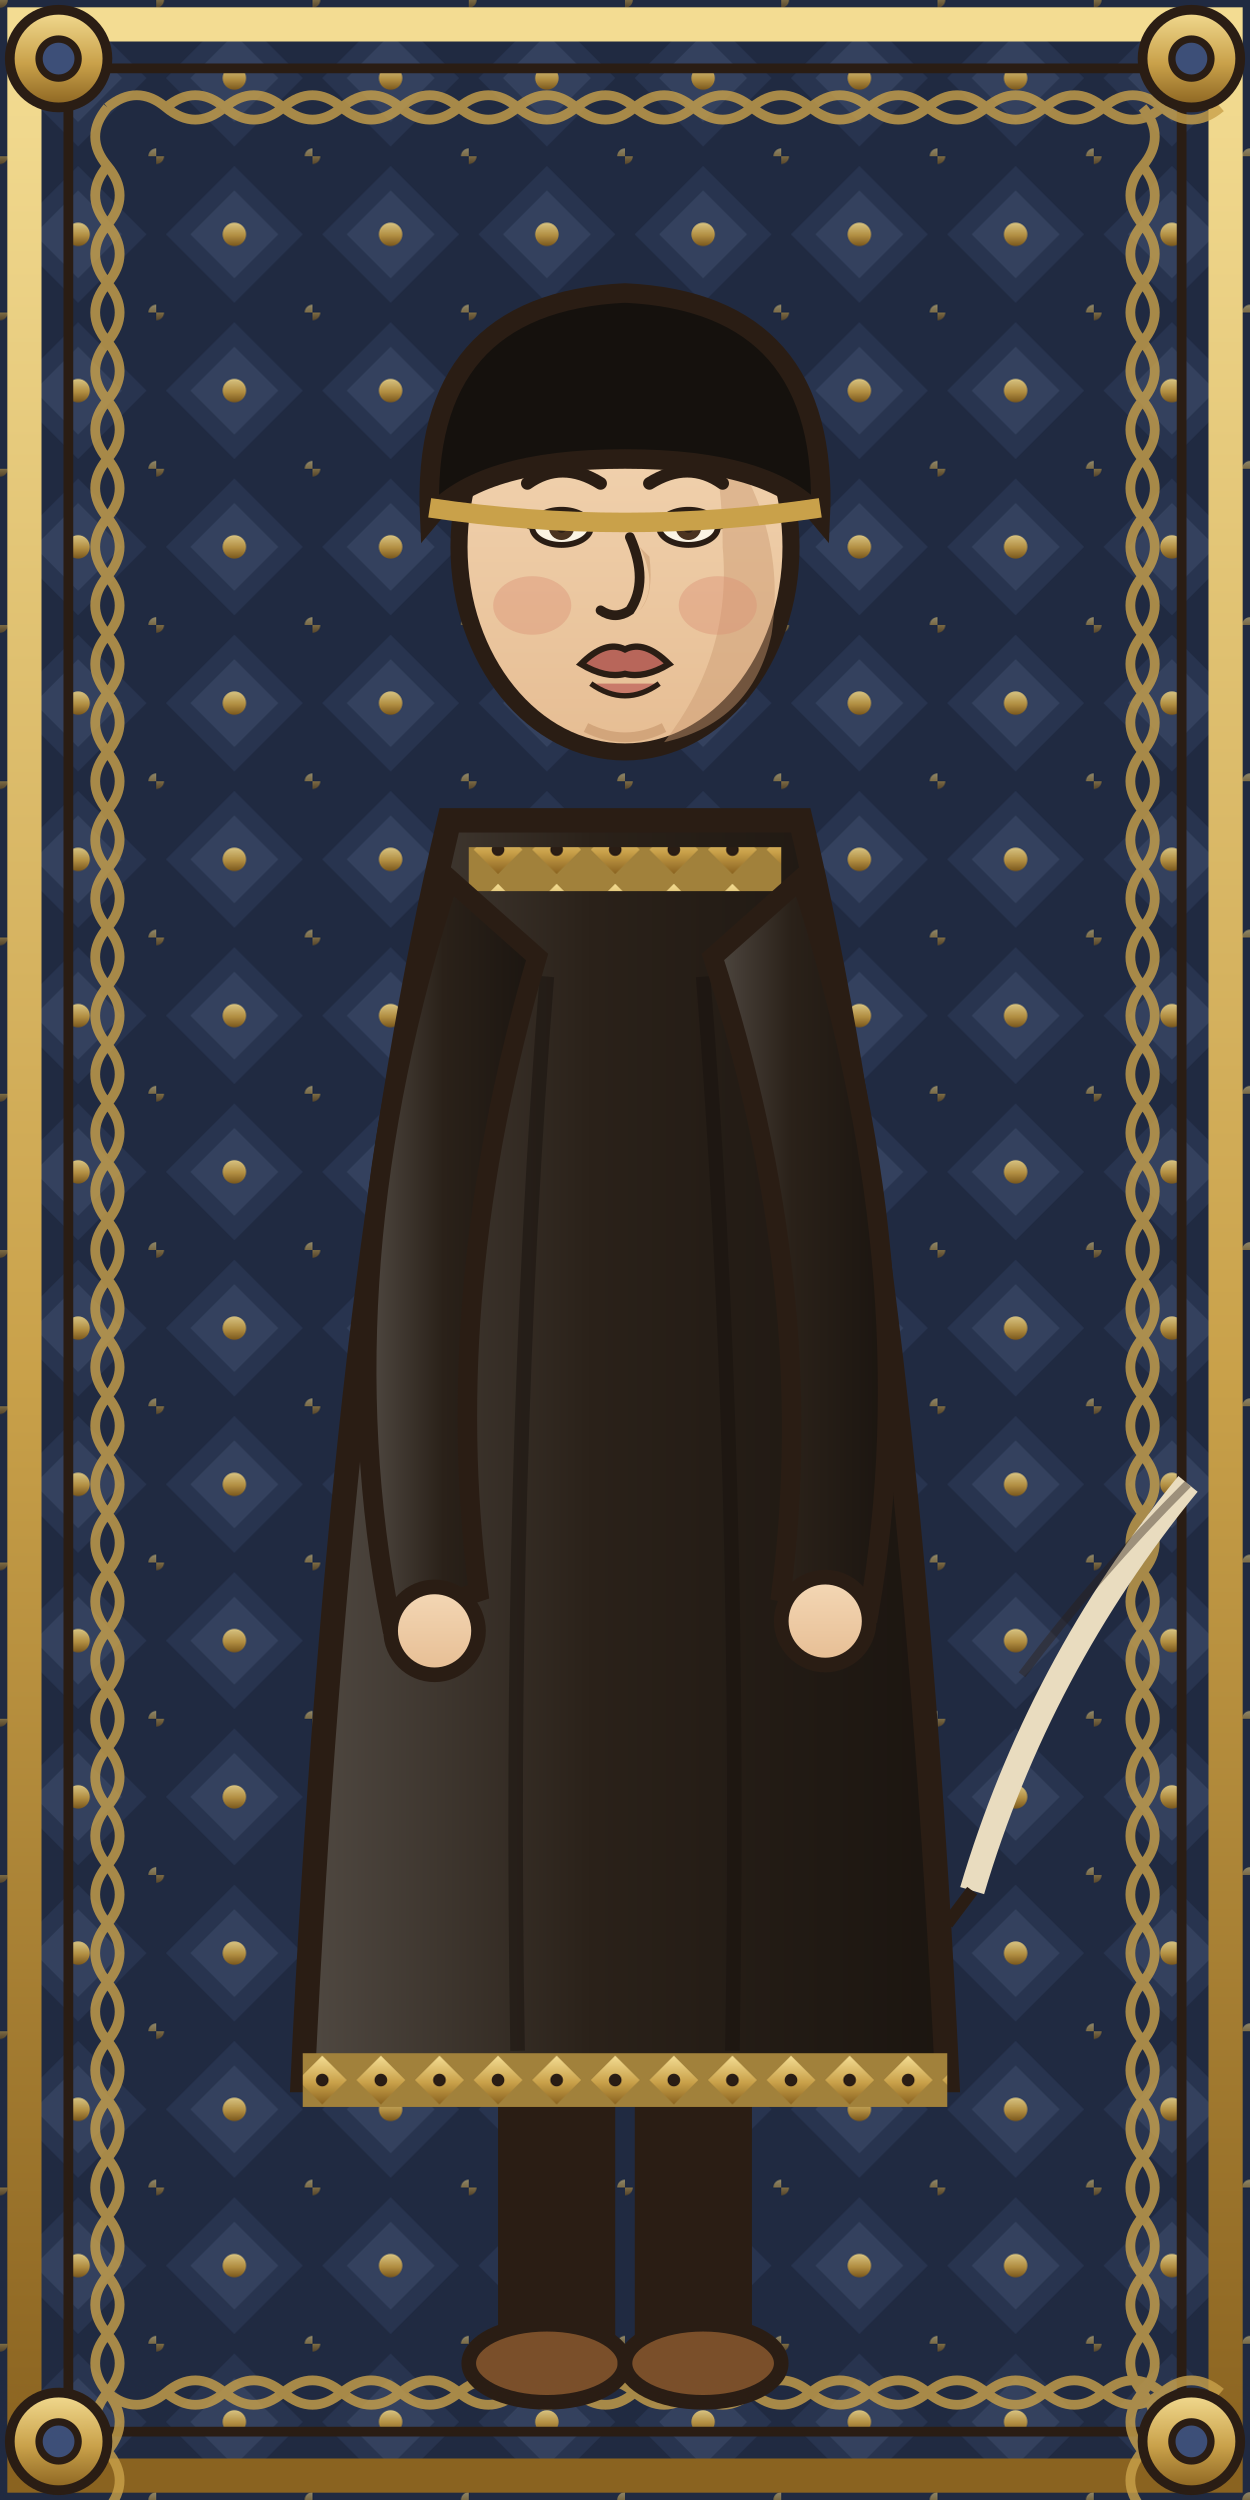
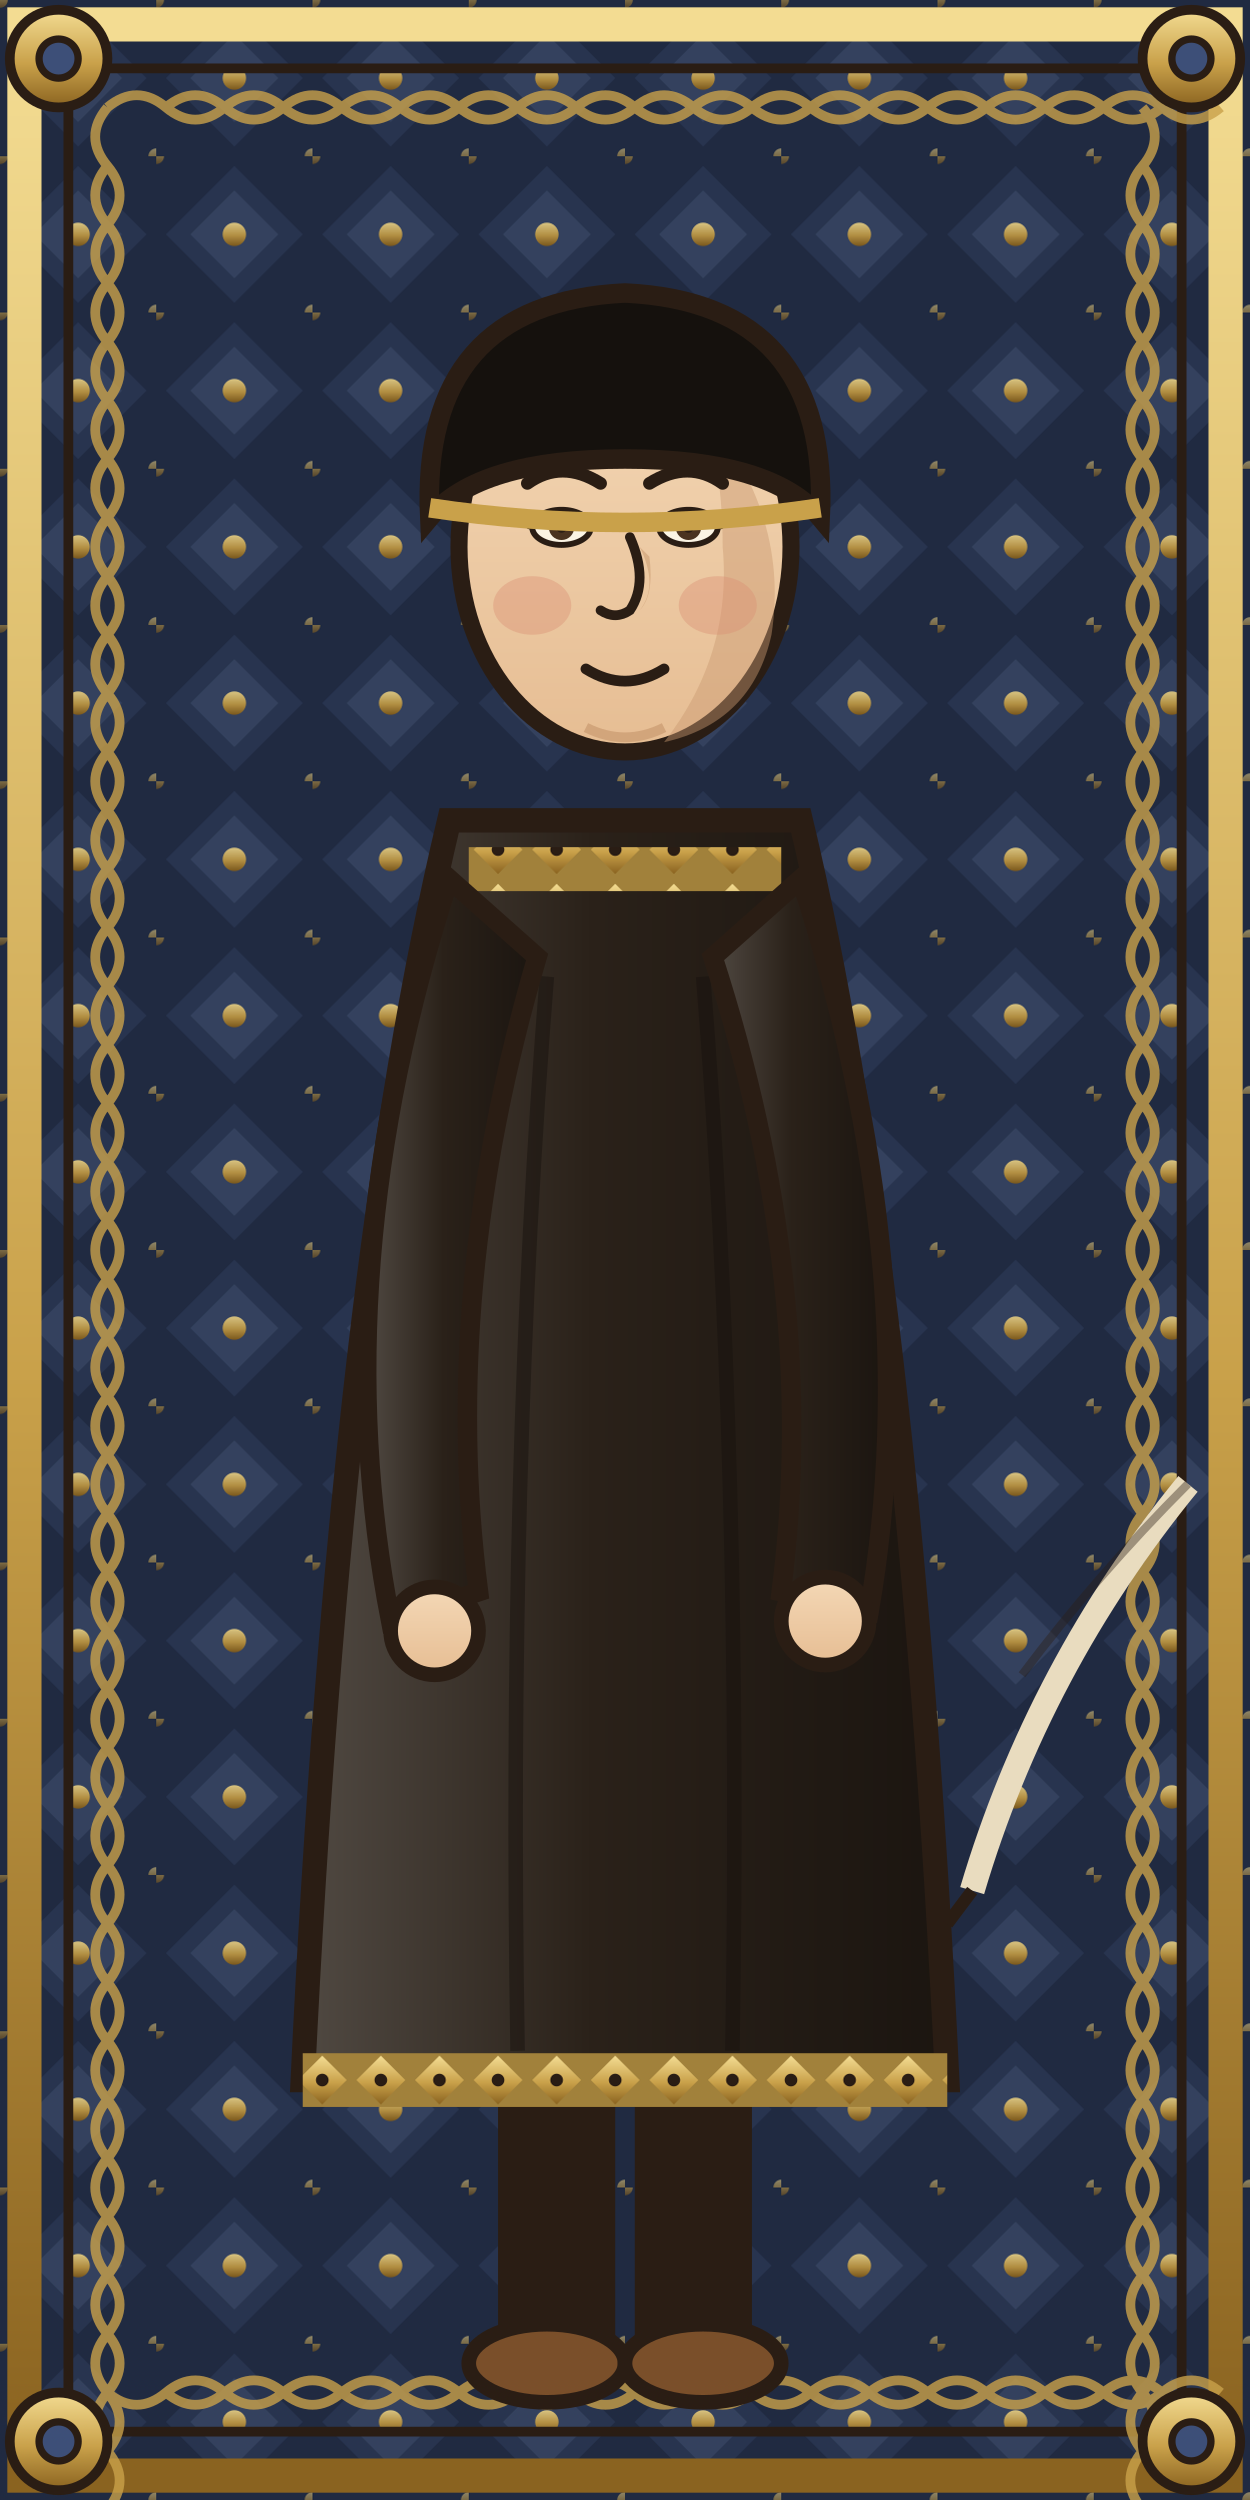
<svg xmlns="http://www.w3.org/2000/svg" viewBox="0 0 256 512" width="256" height="512">
  <defs>
    <linearGradient id="gold" x1="0" y1="0" x2="0" y2="1">
      <stop offset="0" stop-color="#f3dc92" />
      <stop offset="0.55" stop-color="#c9a14a" />
      <stop offset="1" stop-color="#8a6320" />
    </linearGradient>
    <linearGradient id="steel" x1="0" y1="0" x2="1" y2="1">
      <stop offset="0" stop-color="#eef1f4" />
      <stop offset="0.5" stop-color="#8a8f96" />
      <stop offset="1" stop-color="#4b5058" />
    </linearGradient>
    <linearGradient id="skin" x1="0" y1="0" x2="0" y2="1">
      <stop offset="0" stop-color="#f4d8b6" />
      <stop offset="1" stop-color="#e6bd93" />
    </linearGradient>
    <linearGradient id="parch" x1="0" y1="0" x2="0" y2="1">
      <stop offset="0" stop-color="#f4ead2" />
      <stop offset="1" stop-color="#e9dcbf" />
    </linearGradient>
  </defs>
  <defs>
    <linearGradient id="robe" x1="0" y1="0" x2="1" y2="0">
      <stop offset="0" stop-color="#504942" />
      <stop offset="0.45" stop-color="#2a2119" />
      <stop offset="1" stop-color="#1b1510" />
    </linearGradient>
    <pattern id="emb" width="12" height="12" patternUnits="userSpaceOnUse">
      <rect width="12" height="12" fill="#a1813b" />
      <path d="M6 1 L11 6 L6 11 L1 6 Z" fill="url(#gold)" />
      <circle cx="6" cy="6" r="1.3" fill="#2a1d14" />
    </pattern>
  </defs>
  <defs>
    <pattern id="field" width="32" height="32" patternUnits="userSpaceOnUse">
      <rect width="32" height="32" fill="#24304a" />
      <path d="M16 2 L30 16 L16 30 L2 16 Z" fill="#344366" opacity="0.55" />
      <path d="M16 7 L25 16 L16 25 L7 16 Z" fill="#506186" opacity="0.4" />
      <circle cx="16" cy="16" r="2.4" fill="url(#gold)" />
      <circle cx="0" cy="0" r="1.6" fill="url(#gold)" opacity="0.6" />
      <circle cx="32" cy="32" r="1.6" fill="url(#gold)" opacity="0.6" />
    </pattern>
  </defs>
  <rect x="0" y="0" width="256" height="512" fill="url(#field)" />
  <rect x="0" y="0" width="256" height="512" fill="#000" opacity="0.12" />
  <rect x="5" y="5" width="246" height="502" fill="none" stroke="url(#gold)" stroke-width="7" />
  <rect x="14" y="14" width="228" height="484" fill="none" stroke="#2a1d14" stroke-width="2" />
  <path d="M22 22 q6 -5 12 0 t12 0 M22 490 q6 5 12 0 t12 0 M34 22 q6 -5 12 0 t12 0 M34 490 q6 5 12 0 t12 0 M46 22 q6 -5 12 0 t12 0 M46 490 q6 5 12 0 t12 0 M58 22 q6 -5 12 0 t12 0 M58 490 q6 5 12 0 t12 0 M70 22 q6 -5 12 0 t12 0 M70 490 q6 5 12 0 t12 0 M82 22 q6 -5 12 0 t12 0 M82 490 q6 5 12 0 t12 0 M94 22 q6 -5 12 0 t12 0 M94 490 q6 5 12 0 t12 0 M106 22 q6 -5 12 0 t12 0 M106 490 q6 5 12 0 t12 0 M118 22 q6 -5 12 0 t12 0 M118 490 q6 5 12 0 t12 0 M130 22 q6 -5 12 0 t12 0 M130 490 q6 5 12 0 t12 0 M142 22 q6 -5 12 0 t12 0 M142 490 q6 5 12 0 t12 0 M154 22 q6 -5 12 0 t12 0 M154 490 q6 5 12 0 t12 0 M166 22 q6 -5 12 0 t12 0 M166 490 q6 5 12 0 t12 0 M178 22 q6 -5 12 0 t12 0 M178 490 q6 5 12 0 t12 0 M190 22 q6 -5 12 0 t12 0 M190 490 q6 5 12 0 t12 0 M202 22 q6 -5 12 0 t12 0 M202 490 q6 5 12 0 t12 0 M214 22 q6 -5 12 0 t12 0 M214 490 q6 5 12 0 t12 0 M226 22 q6 -5 12 0 t12 0 M226 490 q6 5 12 0 t12 0 M22 22 q-5 6 0 12 t0 12 M234 22 q5 6 0 12 t0 12 M22 34 q-5 6 0 12 t0 12 M234 34 q5 6 0 12 t0 12 M22 46 q-5 6 0 12 t0 12 M234 46 q5 6 0 12 t0 12 M22 58 q-5 6 0 12 t0 12 M234 58 q5 6 0 12 t0 12 M22 70 q-5 6 0 12 t0 12 M234 70 q5 6 0 12 t0 12 M22 82 q-5 6 0 12 t0 12 M234 82 q5 6 0 12 t0 12 M22 94 q-5 6 0 12 t0 12 M234 94 q5 6 0 12 t0 12 M22 106 q-5 6 0 12 t0 12 M234 106 q5 6 0 12 t0 12 M22 118 q-5 6 0 12 t0 12 M234 118 q5 6 0 12 t0 12 M22 130 q-5 6 0 12 t0 12 M234 130 q5 6 0 12 t0 12 M22 142 q-5 6 0 12 t0 12 M234 142 q5 6 0 12 t0 12 M22 154 q-5 6 0 12 t0 12 M234 154 q5 6 0 12 t0 12 M22 166 q-5 6 0 12 t0 12 M234 166 q5 6 0 12 t0 12 M22 178 q-5 6 0 12 t0 12 M234 178 q5 6 0 12 t0 12 M22 190 q-5 6 0 12 t0 12 M234 190 q5 6 0 12 t0 12 M22 202 q-5 6 0 12 t0 12 M234 202 q5 6 0 12 t0 12 M22 214 q-5 6 0 12 t0 12 M234 214 q5 6 0 12 t0 12 M22 226 q-5 6 0 12 t0 12 M234 226 q5 6 0 12 t0 12 M22 238 q-5 6 0 12 t0 12 M234 238 q5 6 0 12 t0 12 M22 250 q-5 6 0 12 t0 12 M234 250 q5 6 0 12 t0 12 M22 262 q-5 6 0 12 t0 12 M234 262 q5 6 0 12 t0 12 M22 274 q-5 6 0 12 t0 12 M234 274 q5 6 0 12 t0 12 M22 286 q-5 6 0 12 t0 12 M234 286 q5 6 0 12 t0 12 M22 298 q-5 6 0 12 t0 12 M234 298 q5 6 0 12 t0 12 M22 310 q-5 6 0 12 t0 12 M234 310 q5 6 0 12 t0 12 M22 322 q-5 6 0 12 t0 12 M234 322 q5 6 0 12 t0 12 M22 334 q-5 6 0 12 t0 12 M234 334 q5 6 0 12 t0 12 M22 346 q-5 6 0 12 t0 12 M234 346 q5 6 0 12 t0 12 M22 358 q-5 6 0 12 t0 12 M234 358 q5 6 0 12 t0 12 M22 370 q-5 6 0 12 t0 12 M234 370 q5 6 0 12 t0 12 M22 382 q-5 6 0 12 t0 12 M234 382 q5 6 0 12 t0 12 M22 394 q-5 6 0 12 t0 12 M234 394 q5 6 0 12 t0 12 M22 406 q-5 6 0 12 t0 12 M234 406 q5 6 0 12 t0 12 M22 418 q-5 6 0 12 t0 12 M234 418 q5 6 0 12 t0 12 M22 430 q-5 6 0 12 t0 12 M234 430 q5 6 0 12 t0 12 M22 442 q-5 6 0 12 t0 12 M234 442 q5 6 0 12 t0 12 M22 454 q-5 6 0 12 t0 12 M234 454 q5 6 0 12 t0 12 M22 466 q-5 6 0 12 t0 12 M234 466 q5 6 0 12 t0 12 M22 478 q-5 6 0 12 t0 12 M234 478 q5 6 0 12 t0 12 M22 490 q-5 6 0 12 t0 12 M234 490 q5 6 0 12 t0 12" fill="none" stroke="#c9a14a" stroke-width="2" opacity="0.8" />
  <circle cx="12" cy="12" r="10" fill="url(#gold)" stroke="#2a1d14" stroke-width="2" />
  <circle cx="12" cy="12" r="4" fill="#3d4f78" stroke="#2a1d14" stroke-width="1.5" />
  <circle cx="244" cy="12" r="10" fill="url(#gold)" stroke="#2a1d14" stroke-width="2" />
  <circle cx="244" cy="12" r="4" fill="#3d4f78" stroke="#2a1d14" stroke-width="1.5" />
  <circle cx="12" cy="500" r="10" fill="url(#gold)" stroke="#2a1d14" stroke-width="2" />
  <circle cx="12" cy="500" r="4" fill="#3d4f78" stroke="#2a1d14" stroke-width="1.5" />
  <circle cx="244" cy="500" r="10" fill="url(#gold)" stroke="#2a1d14" stroke-width="2" />
  <circle cx="244" cy="500" r="4" fill="#3d4f78" stroke="#2a1d14" stroke-width="1.5" />
  <rect x="102" y="420" width="24" height="60" fill="#2a1d14" />
  <rect x="130" y="420" width="24" height="60" fill="#2a1d14" />
  <ellipse cx="112" cy="484" rx="16" ry="8" fill="#7a4f2a" stroke="#2a1d14" stroke-width="3" />
  <ellipse cx="144" cy="484" rx="16" ry="8" fill="#7a4f2a" stroke="#2a1d14" stroke-width="3" />
  <path d="M92 168 L164 168 Q186 260 194 426 L62 426 Q70 260 92 168 Z" fill="url(#robe)" stroke="#2a1d14" stroke-width="5" />
  <path d="M62 426 L194 426" stroke="url(#emb)" stroke-width="11" />
  <path d="M128 176 L128 420" stroke="url(#gold)" stroke-width="4" opacity="0.7" />
  <path d="M112 200 Q104 300 106 420" fill="none" stroke="#17120e" stroke-width="3" opacity="0.5" />
  <path d="M144 200 Q152 300 150 420" fill="none" stroke="#17120e" stroke-width="3" opacity="0.5" />
  <path d="M96 178 L160 178" stroke="url(#emb)" stroke-width="9" />
  <path d="M92 180 Q66 260 80 332 L98 326 Q90 264 110 196 Z" fill="url(#robe)" stroke="#2a1d14" stroke-width="4" />
  <path d="M164 180 Q190 260 178 330 L160 326 Q168 264 146 196 Z" fill="url(#robe)" stroke="#2a1d14" stroke-width="4" />
  <circle cx="89" cy="334" r="9" fill="url(#skin)" stroke="#2a1d14" stroke-width="3" />
  <circle cx="169" cy="332" r="9" fill="url(#skin)" stroke="#2a1d14" stroke-width="3" />
  <g transform="translate(128 112)">
    <ellipse cx="0" cy="0" rx="34" ry="42" fill="url(#skin)" stroke="#2a1d14" stroke-width="3.5" />
    <path d="M14 -30 Q34 -8 30 18 Q26 36 8 40 Q22 22 20 0 Q20 -20 14 -30 Z" fill="#c99a70" opacity="0.45" />
    <ellipse cx="-19" cy="12" rx="8" ry="6" fill="#d98f74" opacity="0.4" />
    <ellipse cx="19" cy="12" rx="8" ry="6" fill="#d98f74" opacity="0.4" />
    <path d="M-8 37 Q0 41 8 37" fill="none" stroke="#c99a70" stroke-width="2" opacity="0.7" />
    <ellipse cx="-13" cy="-4" rx="6" ry="3.6" fill="#fbf4e4" stroke="#2a1d14" stroke-width="1.2" />
    <circle cx="-13" cy="-4" r="2.6" fill="#4a3320" />
    <circle cx="-13" cy="-4" r="1.1" fill="#2a1d14" />
    <circle cx="-12.1" cy="-5" r="0.6" fill="#ffffff" />
    <path d="M-19.5 -4.5 Q-13 -9 -6.5 -4.5" fill="none" stroke="#2a1d14" stroke-width="1.8" stroke-linecap="round" />
    <ellipse cx="13" cy="-4" rx="6" ry="3.6" fill="#fbf4e4" stroke="#2a1d14" stroke-width="1.2" />
    <circle cx="13" cy="-4" r="2.6" fill="#4a3320" />
    <circle cx="13" cy="-4" r="1.1" fill="#2a1d14" />
    <circle cx="13.9" cy="-5" r="0.6" fill="#ffffff" />
    <path d="M6.5 -4.5 Q13 -9 19.5 -4.5" fill="none" stroke="#2a1d14" stroke-width="1.8" stroke-linecap="round" />
    <path d="M-20 -13 Q-13 -18 -5 -13" fill="none" stroke="#2a1d14" stroke-width="2.6" stroke-linecap="round" />
    <path d="M5 -13 Q13 -18 20 -13" fill="none" stroke="#2a1d14" stroke-width="2.6" stroke-linecap="round" />
    <path d="M1 -2 Q5 7 1 13 Q-2 15 -5 13" fill="none" stroke="#2a1d14" stroke-width="2" stroke-linecap="round" />
    <path d="M3 0 Q7 8 3 13 Q6 10 5 2 Z" fill="#c99a70" opacity="0.55" />
-     <path d="M-9 24 Q-4 19 0 21 Q4 19 9 24 Q4 27 0 26 Q-4 27 -9 24 Z" fill="#b8665a" stroke="#2a1d14" stroke-width="1.3" />
-     <path d="M-7 28 Q0 33 7 28" fill="#c97a6a" stroke="#2a1d14" stroke-width="1.1" />
+     <path d="M-8 25 Q0 30 8 25" fill="none" stroke="#2a1d14" stroke-width="2.2" stroke-linecap="round" />
    <path d="M-37 -10 Q-42 -50 0 -52 Q42 -50 37 -10 Q31 -28 18 -32 Q0 -22 -18 -32 Q-31 -28 -37 -10 Z" fill="#9a9a9a" stroke="#2a1d14" stroke-width="3" />
    <path d="M-24 -34 Q-14.4 -26 -19.2 -18" fill="none" stroke="#6c6c6c" stroke-width="1.2" opacity="0.7" />
    <path d="M-12 -34 Q-7.2 -26 -9.6 -18" fill="none" stroke="#6c6c6c" stroke-width="1.2" opacity="0.7" />
    <path d="M0 -34 Q0.0 -26 0.0 -18" fill="none" stroke="#6c6c6c" stroke-width="1.2" opacity="0.7" />
    <path d="M12 -34 Q7.2 -26 9.6 -18" fill="none" stroke="#6c6c6c" stroke-width="1.2" opacity="0.7" />
    <path d="M24 -34 Q14.4 -26 19.2 -18" fill="none" stroke="#6c6c6c" stroke-width="1.2" opacity="0.7" />
    <path d="M-40 -6 Q-42 -50 0 -52 Q42 -50 40 -6 Q30 -18 0 -18 Q-30 -18 -40 -6 Z" fill="#15110d" stroke="#2a1d14" stroke-width="4" />
    <path d="M-40 -8 Q0 -2 40 -8" fill="none" stroke="#c9a14a" stroke-width="4" />
  </g>
  <g transform="translate(160 292) scale(0.85)">
    <path d="M98 14 Q62 58 46 112" fill="none" stroke="#e9dcbf" stroke-width="6" />
    <path d="M98 14 Q76 36 58 60" fill="none" stroke="#2a1d14" stroke-width="2" opacity="0.4" />
    <path d="M46 112 L40 120" stroke="#2a1d14" stroke-width="3" />
  </g>
</svg>
